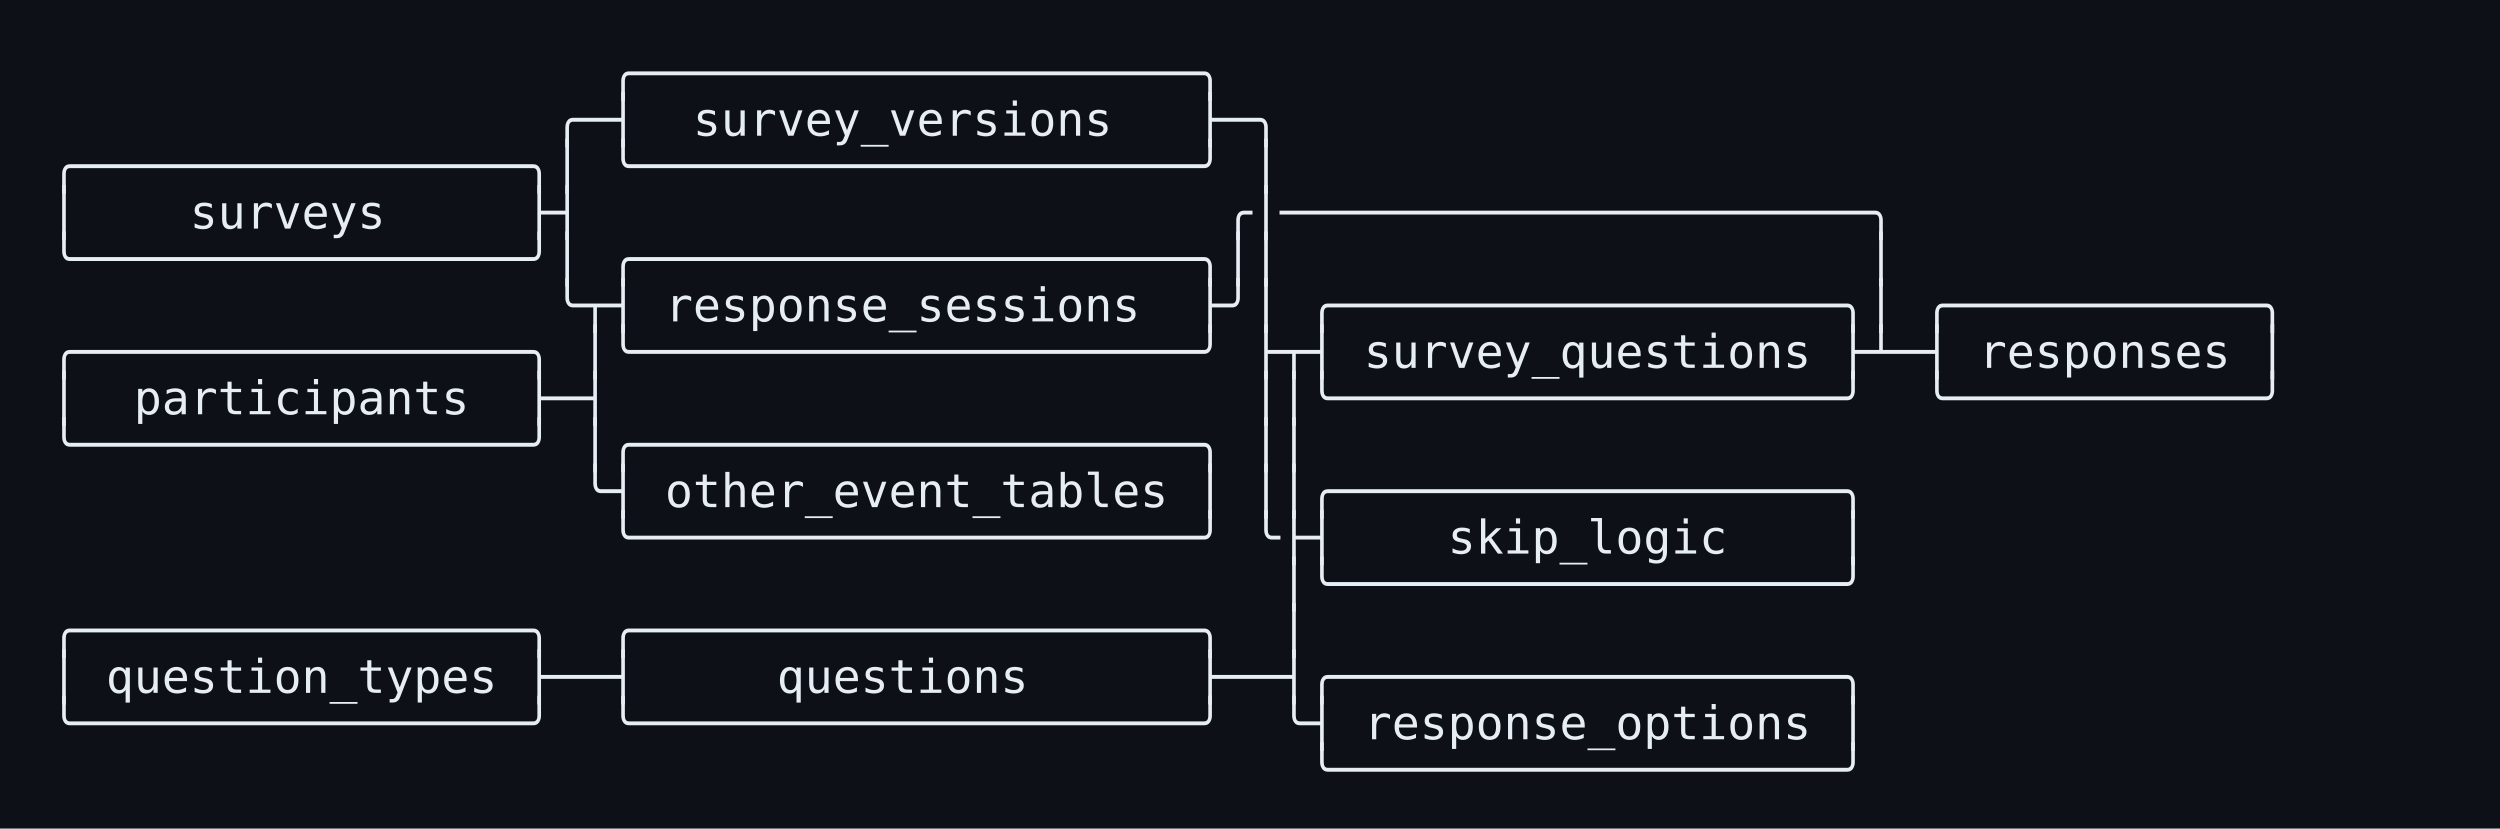
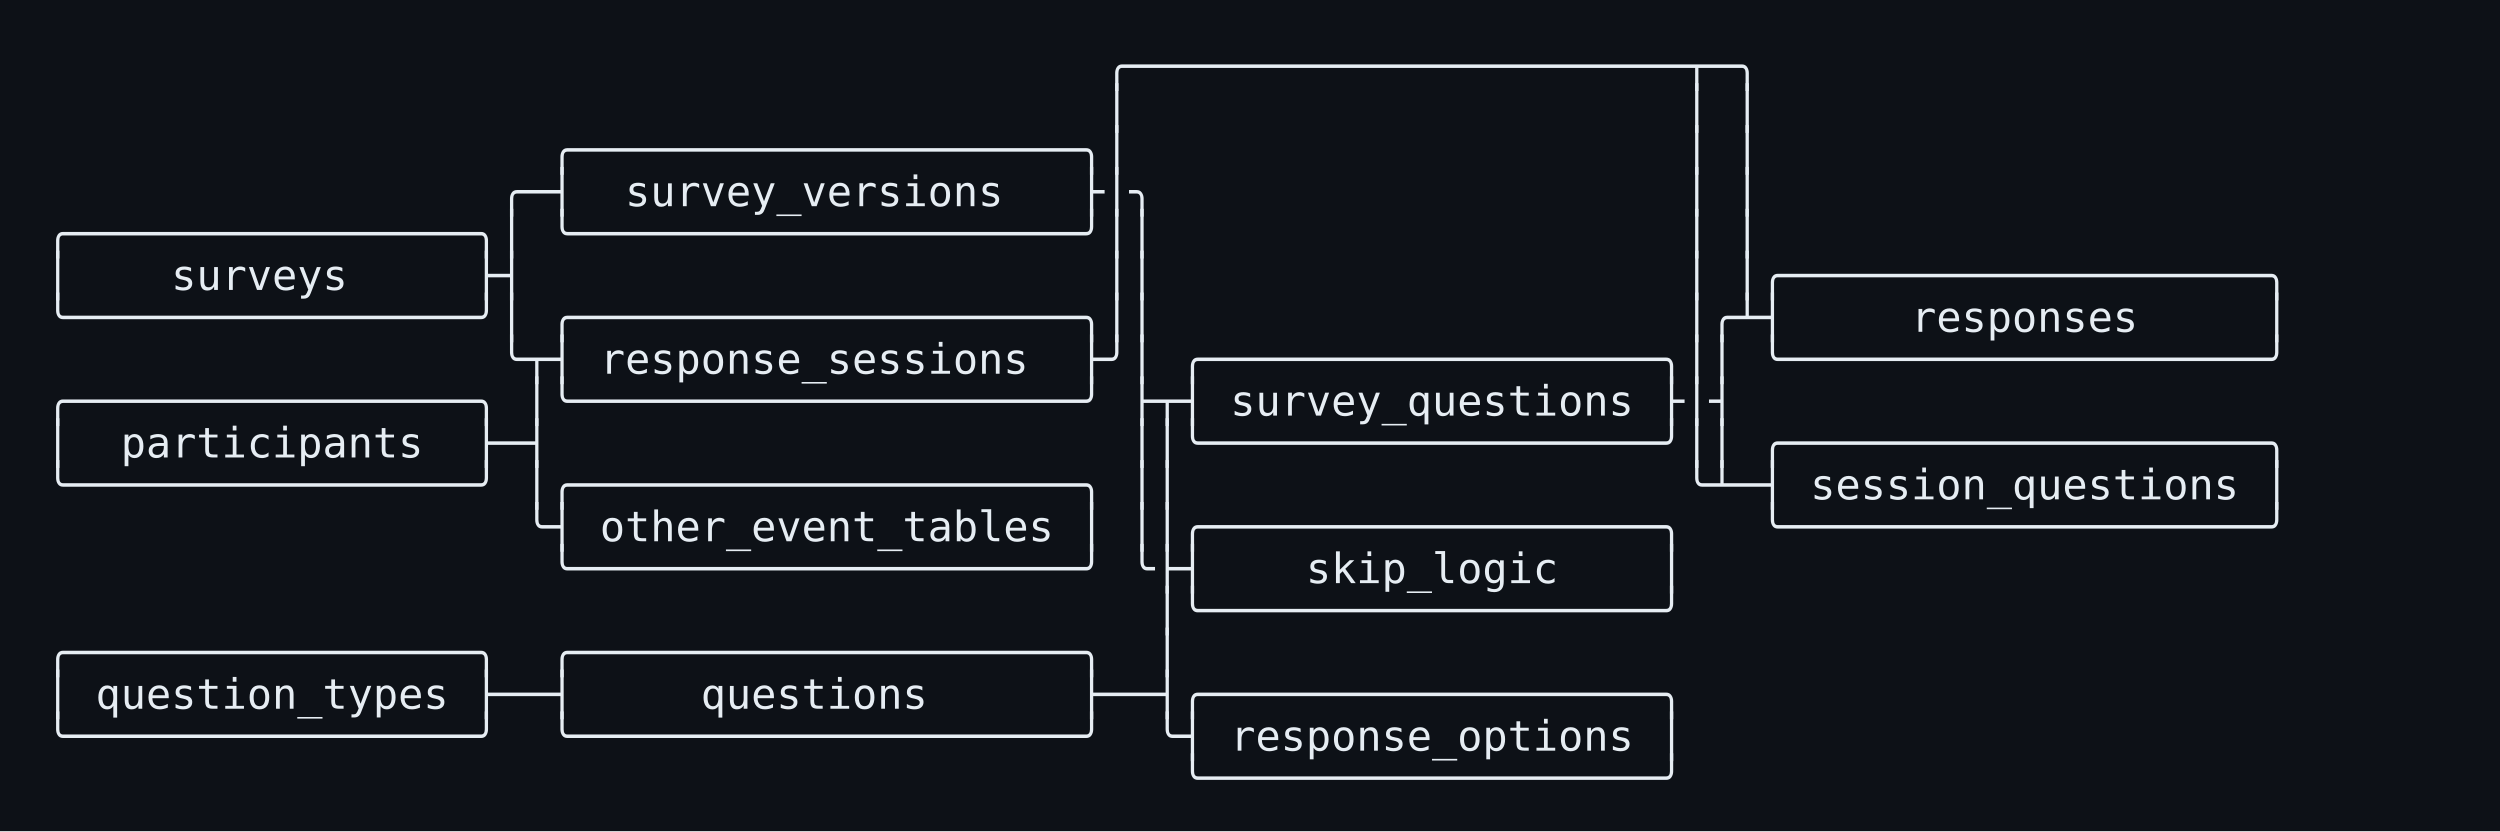
- <svg xmlns="http://www.w3.org/2000/svg" width="700" height="232" viewBox="0 0 700 232">
-   <rect width="700" height="232" fill="#0d1117" />
+ <svg xmlns="http://www.w3.org/2000/svg" width="776" height="258" viewBox="0 0 776 258">
+   <rect width="776" height="258" fill="#0d1117" />
  <text font-family="ui-monospace, SFMono-Regular, 'SF Mono', Menlo, Consolas, 'DejaVu Sans Mono', monospace" font-size="13" fill="#e6edf3" xml:space="preserve">
-     <tspan x="14" y="25">                    ╭────────────────────╮</tspan>
-     <tspan x="14" y="38">                  ╭─┤  survey_versions   ├─╮</tspan>
-     <tspan x="14" y="51">╭────────────────╮│ ╰────────────────────╯ │</tspan>
-     <tspan x="14" y="64">│    surveys     ├┤                       ╭│─────────────────────╮</tspan>
-     <tspan x="14" y="77">╰────────────────╯│ ╭────────────────────╮││                     │</tspan>
-     <tspan x="14" y="90">                  ╰┬┤ response_sessions  ├╯│ ╭──────────────────╮│ ╭───────────╮</tspan>
-     <tspan x="14" y="103">╭────────────────╮ │╰────────────────────╯ ├┬┤ survey_questions ├┴─┤ responses │</tspan>
-     <tspan x="14" y="116">│  participants  ├─┤                       ││╰──────────────────╯  ╰───────────╯</tspan>
-     <tspan x="14" y="129">╰────────────────╯ │╭────────────────────╮ ││</tspan>
-     <tspan x="14" y="142">                   ╰┤ other_event_tables │ ││╭──────────────────╮</tspan>
-     <tspan x="14" y="155">                    ╰────────────────────╯ ╰├┤    skip_logic    │</tspan>
-     <tspan x="14" y="168">                                            │╰──────────────────╯</tspan>
-     <tspan x="14" y="181">╭────────────────╮  ╭────────────────────╮  │</tspan>
-     <tspan x="14" y="194">│ question_types ├──┤     questions      ├──┤╭──────────────────╮</tspan>
-     <tspan x="14" y="207">╰────────────────╯  ╰────────────────────╯  ╰┤ response_options │</tspan>
-     <tspan x="14" y="220">                                             ╰──────────────────╯</tspan>
+     <tspan x="14" y="25">                                          ╭──────────────────────┬─╮</tspan>
+     <tspan x="14" y="38">                                          │                      │ │</tspan>
+     <tspan x="14" y="51">                    ╭────────────────────╮│                      │ │</tspan>
+     <tspan x="14" y="64">                  ╭─┤  survey_versions   ├│╮                     │ │</tspan>
+     <tspan x="14" y="77">╭────────────────╮│ ╰────────────────────╯││                     │ │</tspan>
+     <tspan x="14" y="90">│    surveys     ├┤                       ││                     │ │╭───────────────────╮</tspan>
+     <tspan x="14" y="103">╰────────────────╯│ ╭────────────────────╮││                     │╭┴┤     responses     │</tspan>
+     <tspan x="14" y="116">                  ╰┬┤ response_sessions  ├╯│ ╭──────────────────╮││ ╰───────────────────╯</tspan>
+     <tspan x="14" y="129">╭────────────────╮ │╰────────────────────╯ ├┬┤ survey_questions ├│┤</tspan>
+     <tspan x="14" y="142">│  participants  ├─┤                       ││╰──────────────────╯││ ╭───────────────────╮</tspan>
+     <tspan x="14" y="155">╰────────────────╯ │╭────────────────────╮ ││                    ╰┴─┤ session_questions │</tspan>
+     <tspan x="14" y="168">                   ╰┤ other_event_tables │ ││╭──────────────────╮   ╰───────────────────╯</tspan>
+     <tspan x="14" y="181">                    ╰────────────────────╯ ╰├┤    skip_logic    │</tspan>
+     <tspan x="14" y="194">                                            │╰──────────────────╯</tspan>
+     <tspan x="14" y="207">╭────────────────╮  ╭────────────────────╮  │</tspan>
+     <tspan x="14" y="220">│ question_types ├──┤     questions      ├──┤╭──────────────────╮</tspan>
+     <tspan x="14" y="233">╰────────────────╯  ╰────────────────────╯  ╰┤ response_options │</tspan>
+     <tspan x="14" y="246">                                             ╰──────────────────╯</tspan>
  </text>
</svg>
